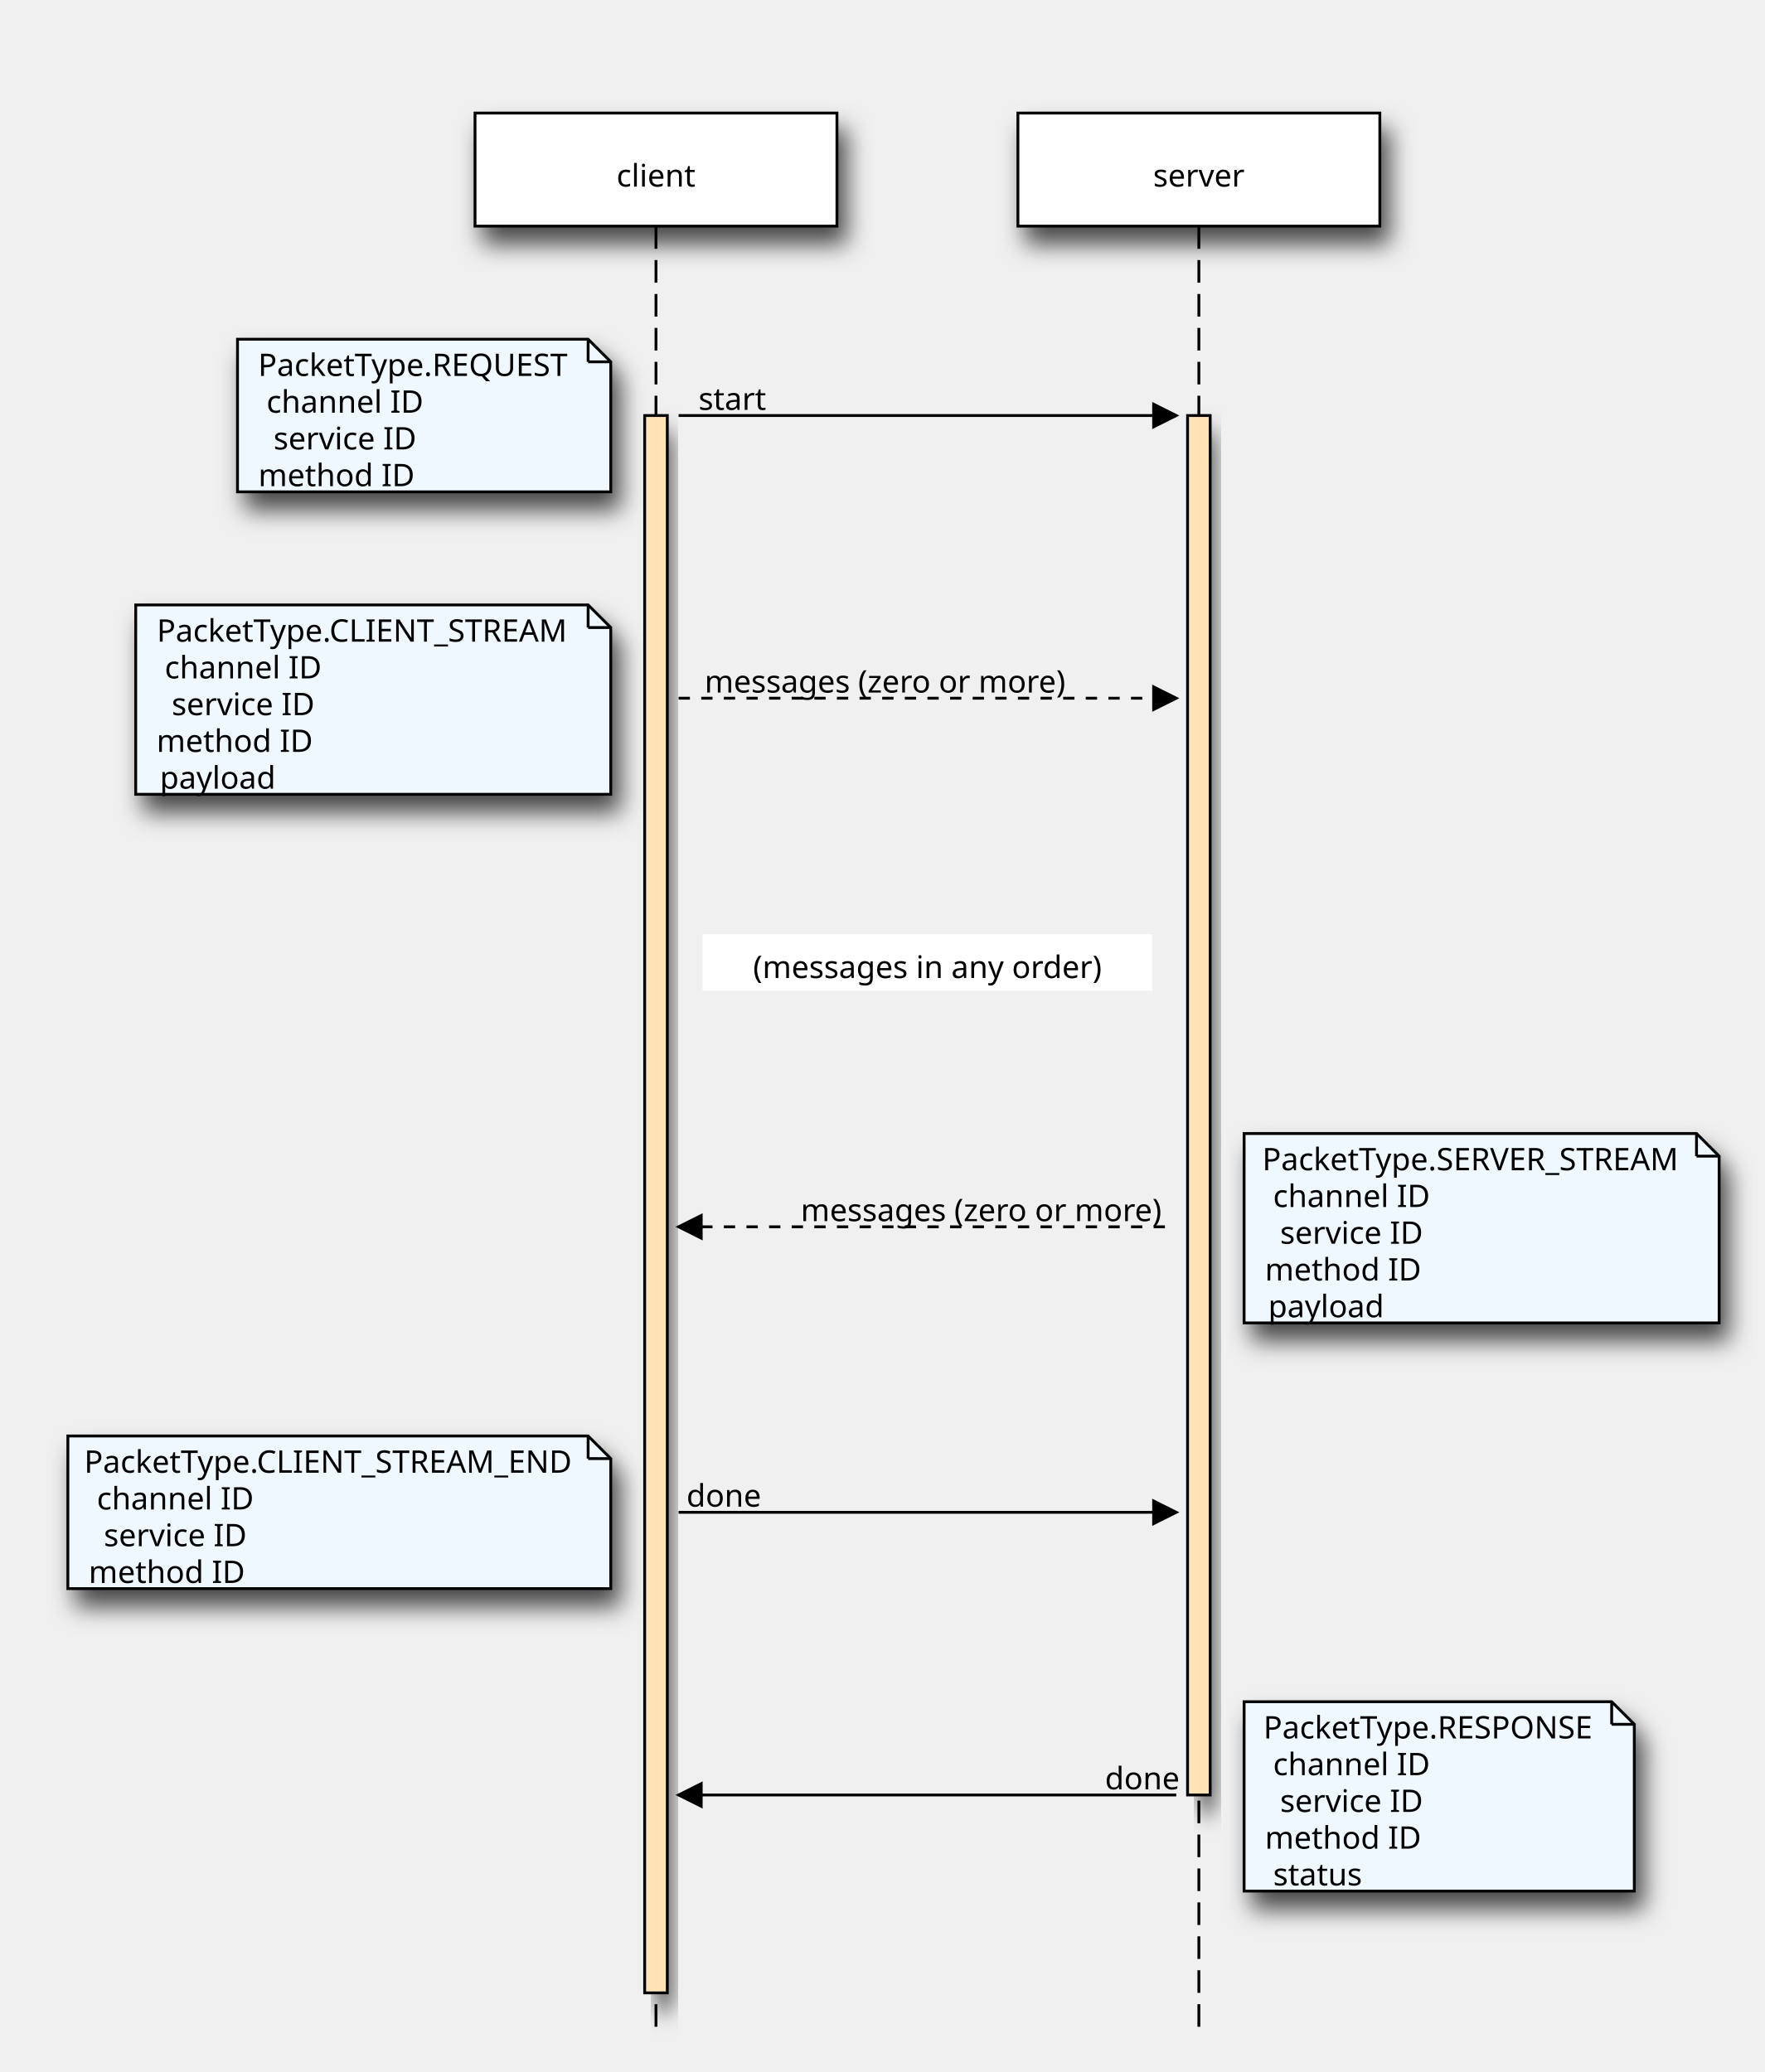
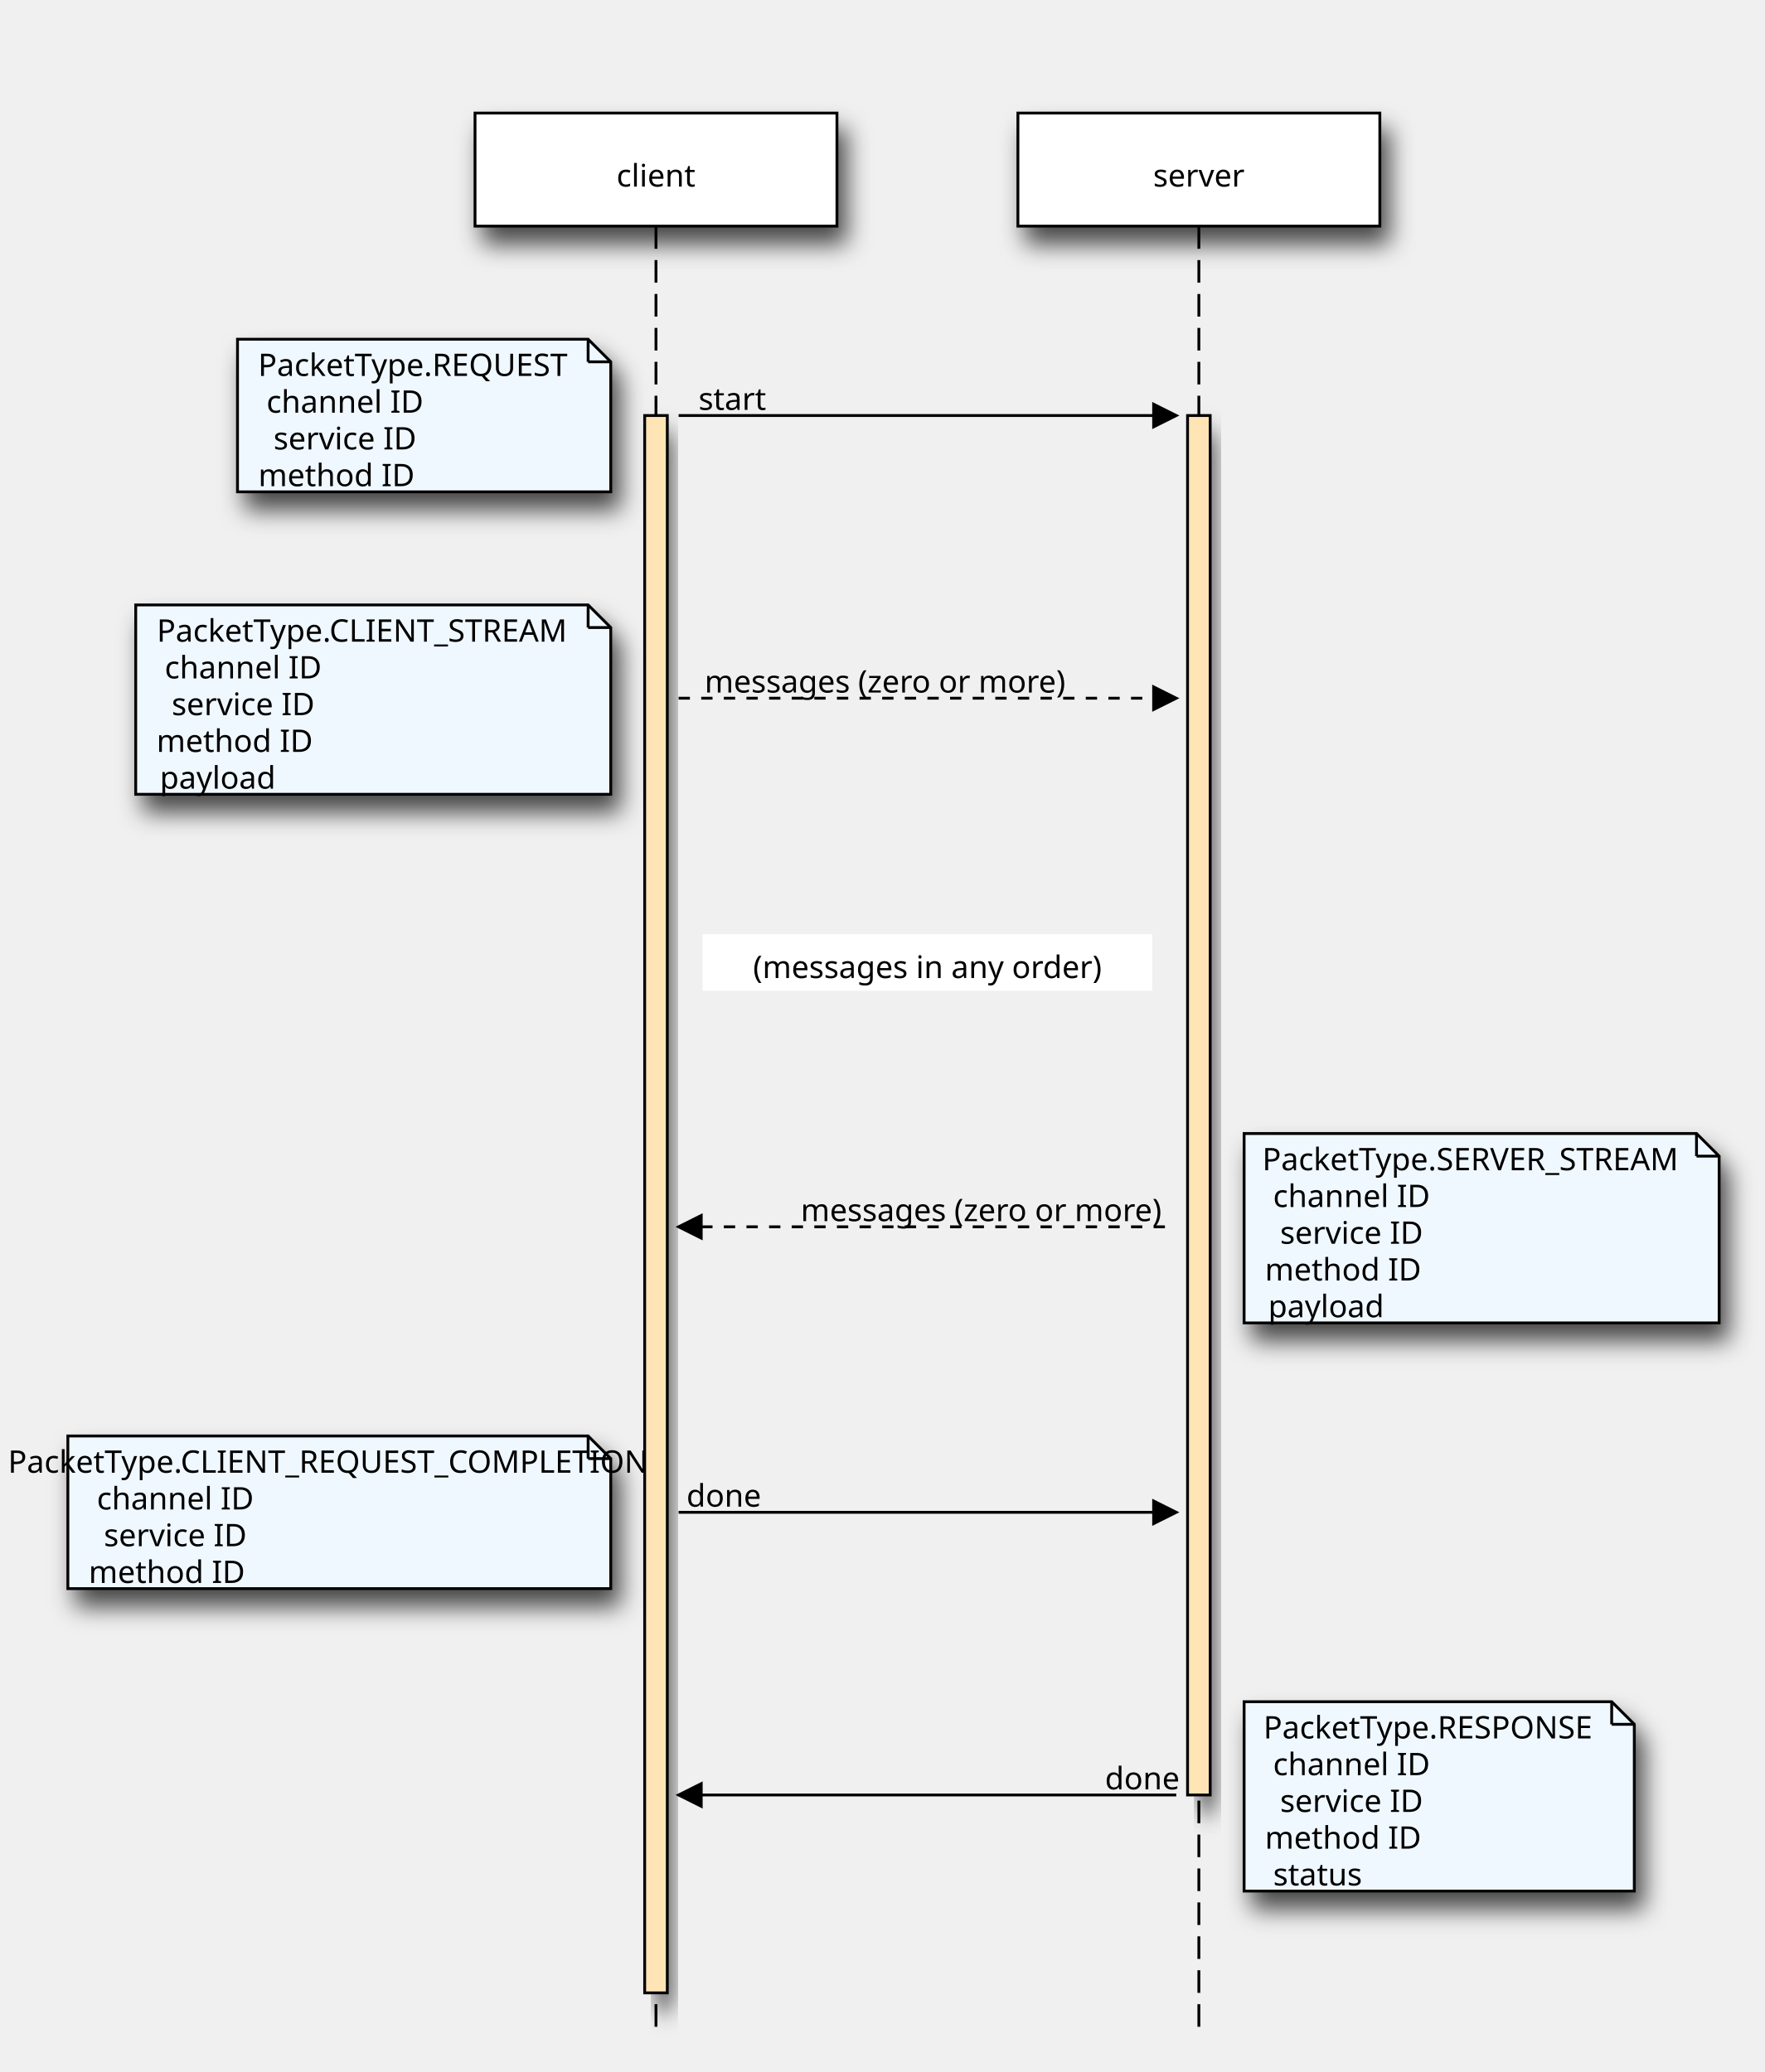
<svg xmlns="http://www.w3.org/2000/svg" height="806.3" viewBox="0 0 624 733" width="686.4" style="background-color:white">
  <defs id="defs_block">
    <filter height="1.504" id="filter_blur" width="1.157" x="-0.079" y="-0.252">
      <feGaussianBlur id="feGaussianBlur3780" stdDeviation="4.2" />
    </filter>
  </defs>
  <rect fill="rgb(0,0,0)" height="558" style="filter:url(#filter_blur);opacity:0.7;fill-opacity:1" width="8" x="231" y="153" />
  <rect fill="rgb(0,0,0)" height="488" style="filter:url(#filter_blur);opacity:0.7;fill-opacity:1" width="8" x="423" y="153" />
  <polygon fill="rgb(0,0,0)" points="87,126 211,126 219,134 219,180 87,180 87,126" stroke="rgb(0,0,0)" style="filter:url(#filter_blur);opacity:0.7;fill-opacity:1" />
  <polygon fill="rgb(0,0,0)" points="51,220 211,220 219,228 219,287 51,287 51,220" stroke="rgb(0,0,0)" style="filter:url(#filter_blur);opacity:0.7;fill-opacity:1" />
  <polygon fill="rgb(0,0,0)" points="443,407 603,407 611,415 611,474 443,474 443,407" stroke="rgb(0,0,0)" style="filter:url(#filter_blur);opacity:0.7;fill-opacity:1" />
  <polygon fill="rgb(0,0,0)" points="27,514 211,514 219,522 219,568 27,568 27,514" stroke="rgb(0,0,0)" style="filter:url(#filter_blur);opacity:0.7;fill-opacity:1" />
  <polygon fill="rgb(0,0,0)" points="443,608 573,608 581,616 581,675 443,675 443,608" stroke="rgb(0,0,0)" style="filter:url(#filter_blur);opacity:0.7;fill-opacity:1" />
  <rect fill="rgb(0,0,0)" height="40" stroke="rgb(0,0,0)" style="filter:url(#filter_blur);opacity:0.7;fill-opacity:1" width="128" x="171" y="46" />
  <rect fill="rgb(0,0,0)" height="40" stroke="rgb(0,0,0)" style="filter:url(#filter_blur);opacity:0.7;fill-opacity:1" width="128" x="363" y="46" />
  <path d="M 232 80 L 232 321" fill="none" stroke="rgb(0,0,0)" stroke-dasharray="8 4" />
  <path d="M 232 329 L 232 353" fill="none" stroke="rgb(0,0,0)" stroke-dasharray="2 8" />
  <path d="M 232 361 L 232 721" fill="none" stroke="rgb(0,0,0)" stroke-dasharray="8 4" />
  <rect fill="moccasin" height="558" stroke="rgb(0,0,0)" width="8" x="228" y="147" />
  <path d="M 424 80 L 424 321" fill="none" stroke="rgb(0,0,0)" stroke-dasharray="8 4" />
  <path d="M 424 329 L 424 353" fill="none" stroke="rgb(0,0,0)" stroke-dasharray="2 8" />
  <path d="M 424 361 L 424 721" fill="none" stroke="rgb(0,0,0)" stroke-dasharray="8 4" />
  <rect fill="moccasin" height="488" stroke="rgb(0,0,0)" width="8" x="420" y="147" />
  <rect fill="rgb(255,255,255)" height="40" stroke="rgb(0,0,0)" width="128" x="168" y="40" />
  <text fill="rgb(0,0,0)" font-family="sans-serif" font-size="11" font-style="normal" font-weight="normal" text-anchor="middle" textLength="36" x="232.0" y="66">client</text>
  <rect fill="rgb(255,255,255)" height="40" stroke="rgb(0,0,0)" width="128" x="360" y="40" />
  <text fill="rgb(0,0,0)" font-family="sans-serif" font-size="11" font-style="normal" font-weight="normal" text-anchor="middle" textLength="36" x="424.0" y="66">server</text>
  <path d="M 240 147 L 416 147" fill="none" stroke="rgb(0,0,0)" />
  <polygon fill="rgb(0,0,0)" points="408,143 416,147 408,151" stroke="rgb(0,0,0)" />
  <polygon fill="rgb(240,248,255)" points="84,120 208,120 216,128 216,174 84,174 84,120" stroke="rgb(0,0,0)" />
  <path d="M 208 120 L 208 128" fill="none" stroke="rgb(0,0,0)" />
  <path d="M 208 128 L 216 128" fill="none" stroke="rgb(0,0,0)" />
  <text fill="rgb(0,0,0)" font-family="sans-serif" font-size="11" font-style="normal" font-weight="normal" text-anchor="middle" textLength="108" x="146.0" y="133">PacketType.REQUEST</text>
  <text fill="rgb(0,0,0)" font-family="sans-serif" font-size="11" font-style="normal" font-weight="normal" text-anchor="middle" textLength="60" x="122.0" y="146">channel ID</text>
  <text fill="rgb(0,0,0)" font-family="sans-serif" font-size="11" font-style="normal" font-weight="normal" text-anchor="middle" textLength="60" x="122.0" y="159">service ID</text>
  <text fill="rgb(0,0,0)" font-family="sans-serif" font-size="11" font-style="normal" font-weight="normal" text-anchor="middle" textLength="54" x="119.0" y="172">method ID</text>
  <path d="M 240 247 L 416 247" fill="none" stroke="rgb(0,0,0)" stroke-dasharray="4" />
  <polygon fill="rgb(0,0,0)" points="408,243 416,247 408,251" stroke="rgb(0,0,0)" />
  <polygon fill="rgb(240,248,255)" points="48,214 208,214 216,222 216,281 48,281 48,214" stroke="rgb(0,0,0)" />
  <path d="M 208 214 L 208 222" fill="none" stroke="rgb(0,0,0)" />
  <path d="M 208 222 L 216 222" fill="none" stroke="rgb(0,0,0)" />
  <text fill="rgb(0,0,0)" font-family="sans-serif" font-size="11" font-style="normal" font-weight="normal" text-anchor="middle" textLength="144" x="128.0" y="227">PacketType.CLIENT_STREAM</text>
  <text fill="rgb(0,0,0)" font-family="sans-serif" font-size="11" font-style="normal" font-weight="normal" text-anchor="middle" textLength="60" x="86.0" y="240">channel ID</text>
  <text fill="rgb(0,0,0)" font-family="sans-serif" font-size="11" font-style="normal" font-weight="normal" text-anchor="middle" textLength="60" x="86.0" y="253">service ID</text>
  <text fill="rgb(0,0,0)" font-family="sans-serif" font-size="11" font-style="normal" font-weight="normal" text-anchor="middle" textLength="54" x="83.0" y="266">method ID</text>
  <text fill="rgb(0,0,0)" font-family="sans-serif" font-size="11" font-style="normal" font-weight="normal" text-anchor="middle" textLength="42" x="77.0" y="279">payload</text>
  <path d="M 240 434 L 416 434" fill="none" stroke="rgb(0,0,0)" stroke-dasharray="4" />
  <polygon fill="rgb(0,0,0)" points="248,430 240,434 248,438" stroke="rgb(0,0,0)" />
  <polygon fill="rgb(240,248,255)" points="440,401 600,401 608,409 608,468 440,468 440,401" stroke="rgb(0,0,0)" />
  <path d="M 600 401 L 600 409" fill="none" stroke="rgb(0,0,0)" />
  <path d="M 600 409 L 608 409" fill="none" stroke="rgb(0,0,0)" />
  <text fill="rgb(0,0,0)" font-family="sans-serif" font-size="11" font-style="normal" font-weight="normal" text-anchor="middle" textLength="144" x="520.0" y="414">PacketType.SERVER_STREAM</text>
  <text fill="rgb(0,0,0)" font-family="sans-serif" font-size="11" font-style="normal" font-weight="normal" text-anchor="middle" textLength="60" x="478.0" y="427">channel ID</text>
  <text fill="rgb(0,0,0)" font-family="sans-serif" font-size="11" font-style="normal" font-weight="normal" text-anchor="middle" textLength="60" x="478.0" y="440">service ID</text>
  <text fill="rgb(0,0,0)" font-family="sans-serif" font-size="11" font-style="normal" font-weight="normal" text-anchor="middle" textLength="54" x="475.0" y="453">method ID</text>
  <text fill="rgb(0,0,0)" font-family="sans-serif" font-size="11" font-style="normal" font-weight="normal" text-anchor="middle" textLength="42" x="469.0" y="466">payload</text>
  <path d="M 240 535 L 416 535" fill="none" stroke="rgb(0,0,0)" />
  <polygon fill="rgb(0,0,0)" points="408,531 416,535 408,539" stroke="rgb(0,0,0)" />
  <polygon fill="rgb(240,248,255)" points="24,508 208,508 216,516 216,562 24,562 24,508" stroke="rgb(0,0,0)" />
  <path d="M 208 508 L 208 516" fill="none" stroke="rgb(0,0,0)" />
  <path d="M 208 516 L 216 516" fill="none" stroke="rgb(0,0,0)" />
-   <text fill="rgb(0,0,0)" font-family="sans-serif" font-size="11" font-style="normal" font-weight="normal" text-anchor="middle" textLength="168" x="116.0" y="521">PacketType.CLIENT_STREAM_END</text>
+   <text fill="rgb(0,0,0)" font-family="sans-serif" font-size="11" font-style="normal" font-weight="normal" text-anchor="middle" textLength="168" x="116.0" y="521">PacketType.CLIENT_REQUEST_COMPLETION</text>
  <text fill="rgb(0,0,0)" font-family="sans-serif" font-size="11" font-style="normal" font-weight="normal" text-anchor="middle" textLength="60" x="62.0" y="534">channel ID</text>
  <text fill="rgb(0,0,0)" font-family="sans-serif" font-size="11" font-style="normal" font-weight="normal" text-anchor="middle" textLength="60" x="62.0" y="547">service ID</text>
  <text fill="rgb(0,0,0)" font-family="sans-serif" font-size="11" font-style="normal" font-weight="normal" text-anchor="middle" textLength="54" x="59.0" y="560">method ID</text>
  <path d="M 240 635 L 416 635" fill="none" stroke="rgb(0,0,0)" />
  <polygon fill="rgb(0,0,0)" points="248,631 240,635 248,639" stroke="rgb(0,0,0)" />
  <polygon fill="rgb(240,248,255)" points="440,602 570,602 578,610 578,669 440,669 440,602" stroke="rgb(0,0,0)" />
  <path d="M 570 602 L 570 610" fill="none" stroke="rgb(0,0,0)" />
  <path d="M 570 610 L 578 610" fill="none" stroke="rgb(0,0,0)" />
  <text fill="rgb(0,0,0)" font-family="sans-serif" font-size="11" font-style="normal" font-weight="normal" text-anchor="middle" textLength="114" x="505.0" y="615">PacketType.RESPONSE</text>
  <text fill="rgb(0,0,0)" font-family="sans-serif" font-size="11" font-style="normal" font-weight="normal" text-anchor="middle" textLength="60" x="478.0" y="628">channel ID</text>
  <text fill="rgb(0,0,0)" font-family="sans-serif" font-size="11" font-style="normal" font-weight="normal" text-anchor="middle" textLength="60" x="478.0" y="641">service ID</text>
  <text fill="rgb(0,0,0)" font-family="sans-serif" font-size="11" font-style="normal" font-weight="normal" text-anchor="middle" textLength="54" x="475.0" y="654">method ID</text>
  <text fill="rgb(0,0,0)" font-family="sans-serif" font-size="11" font-style="normal" font-weight="normal" text-anchor="middle" textLength="36" x="466.0" y="667">status</text>
  <text fill="rgb(0,0,0)" font-family="sans-serif" font-size="11" font-style="normal" font-weight="normal" text-anchor="middle" textLength="30" x="259.0" y="145">start</text>
  <text fill="rgb(0,0,0)" font-family="sans-serif" font-size="11" font-style="normal" font-weight="normal" text-anchor="middle" textLength="138" x="313.0" y="245">messages (zero or more)</text>
  <text fill="rgb(0,0,0)" font-family="sans-serif" font-size="11" font-style="normal" font-weight="normal" text-anchor="middle" textLength="138" x="347.0" y="432">messages (zero or more)</text>
  <text fill="rgb(0,0,0)" font-family="sans-serif" font-size="11" font-style="normal" font-weight="normal" text-anchor="middle" textLength="24" x="256.0" y="533">done</text>
  <text fill="rgb(0,0,0)" font-family="sans-serif" font-size="11" font-style="normal" font-weight="normal" text-anchor="middle" textLength="24" x="404.0" y="633">done</text>
  <rect fill="white" height="19" stroke="white" width="158" x="249" y="331" />
  <text fill="rgb(0,0,0)" font-family="sans-serif" font-size="11" font-style="normal" font-weight="normal" text-anchor="middle" textLength="138" x="328.0" y="346">(messages in any order)</text>
</svg>
